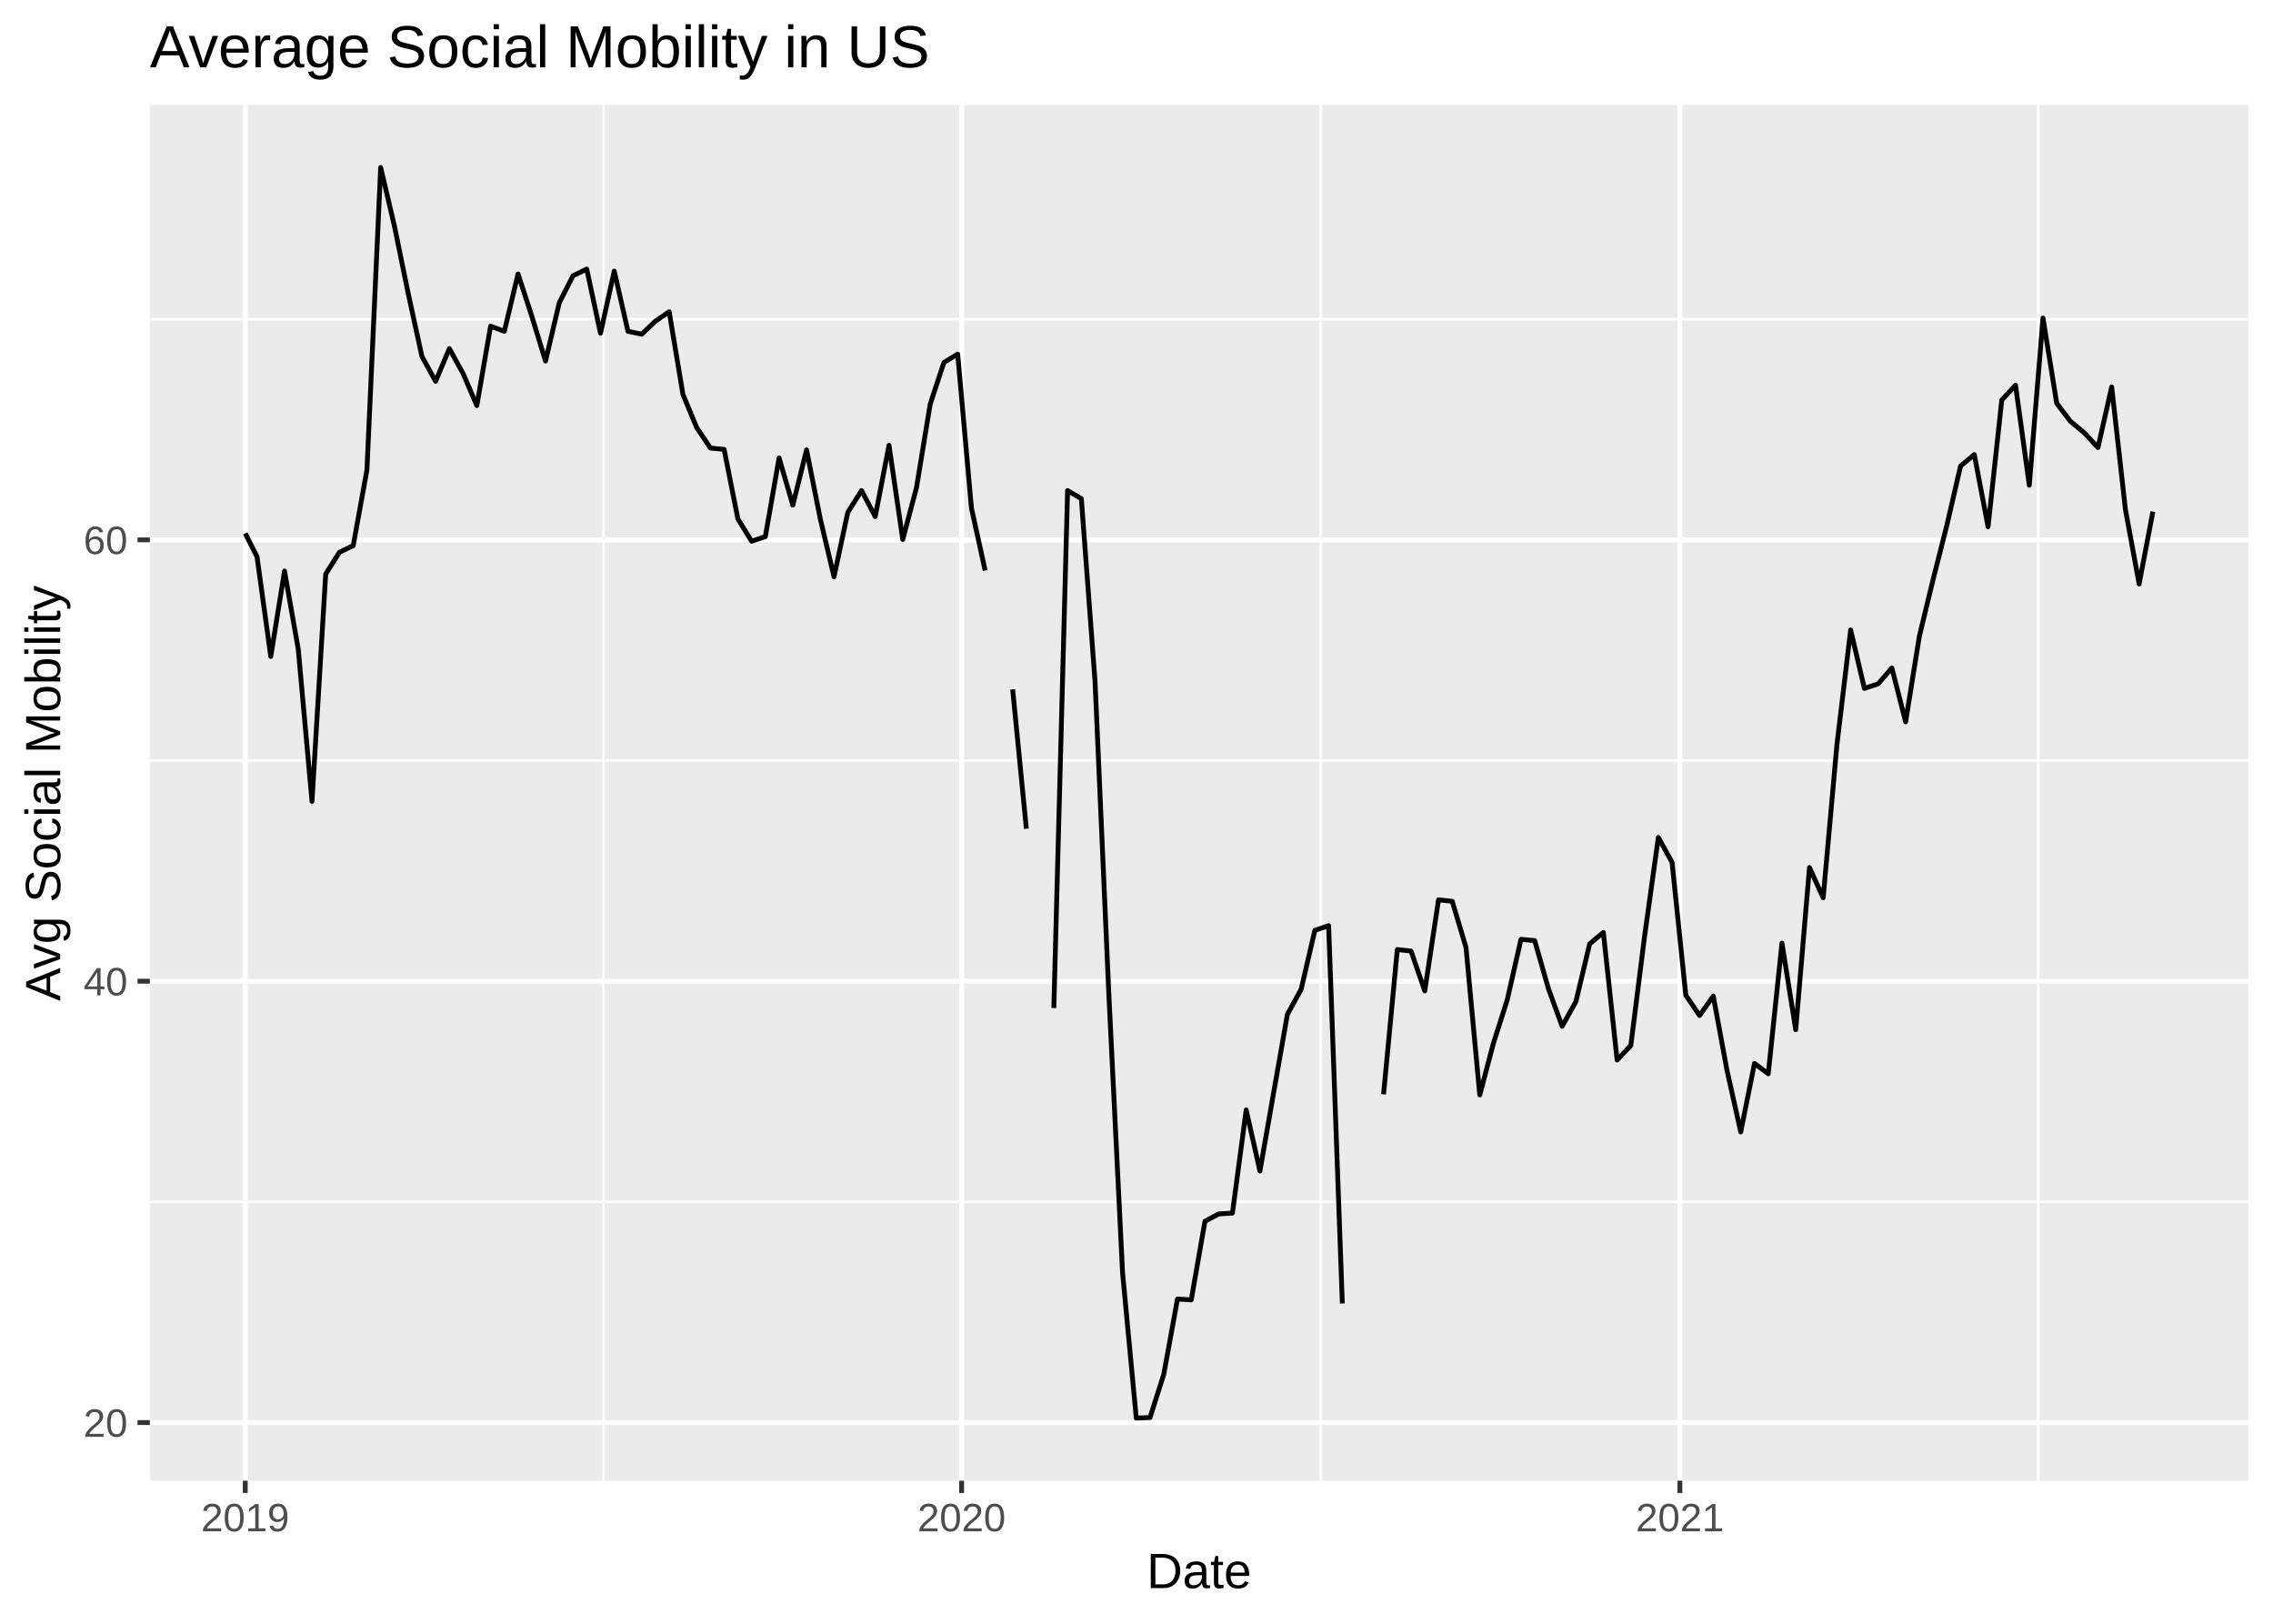
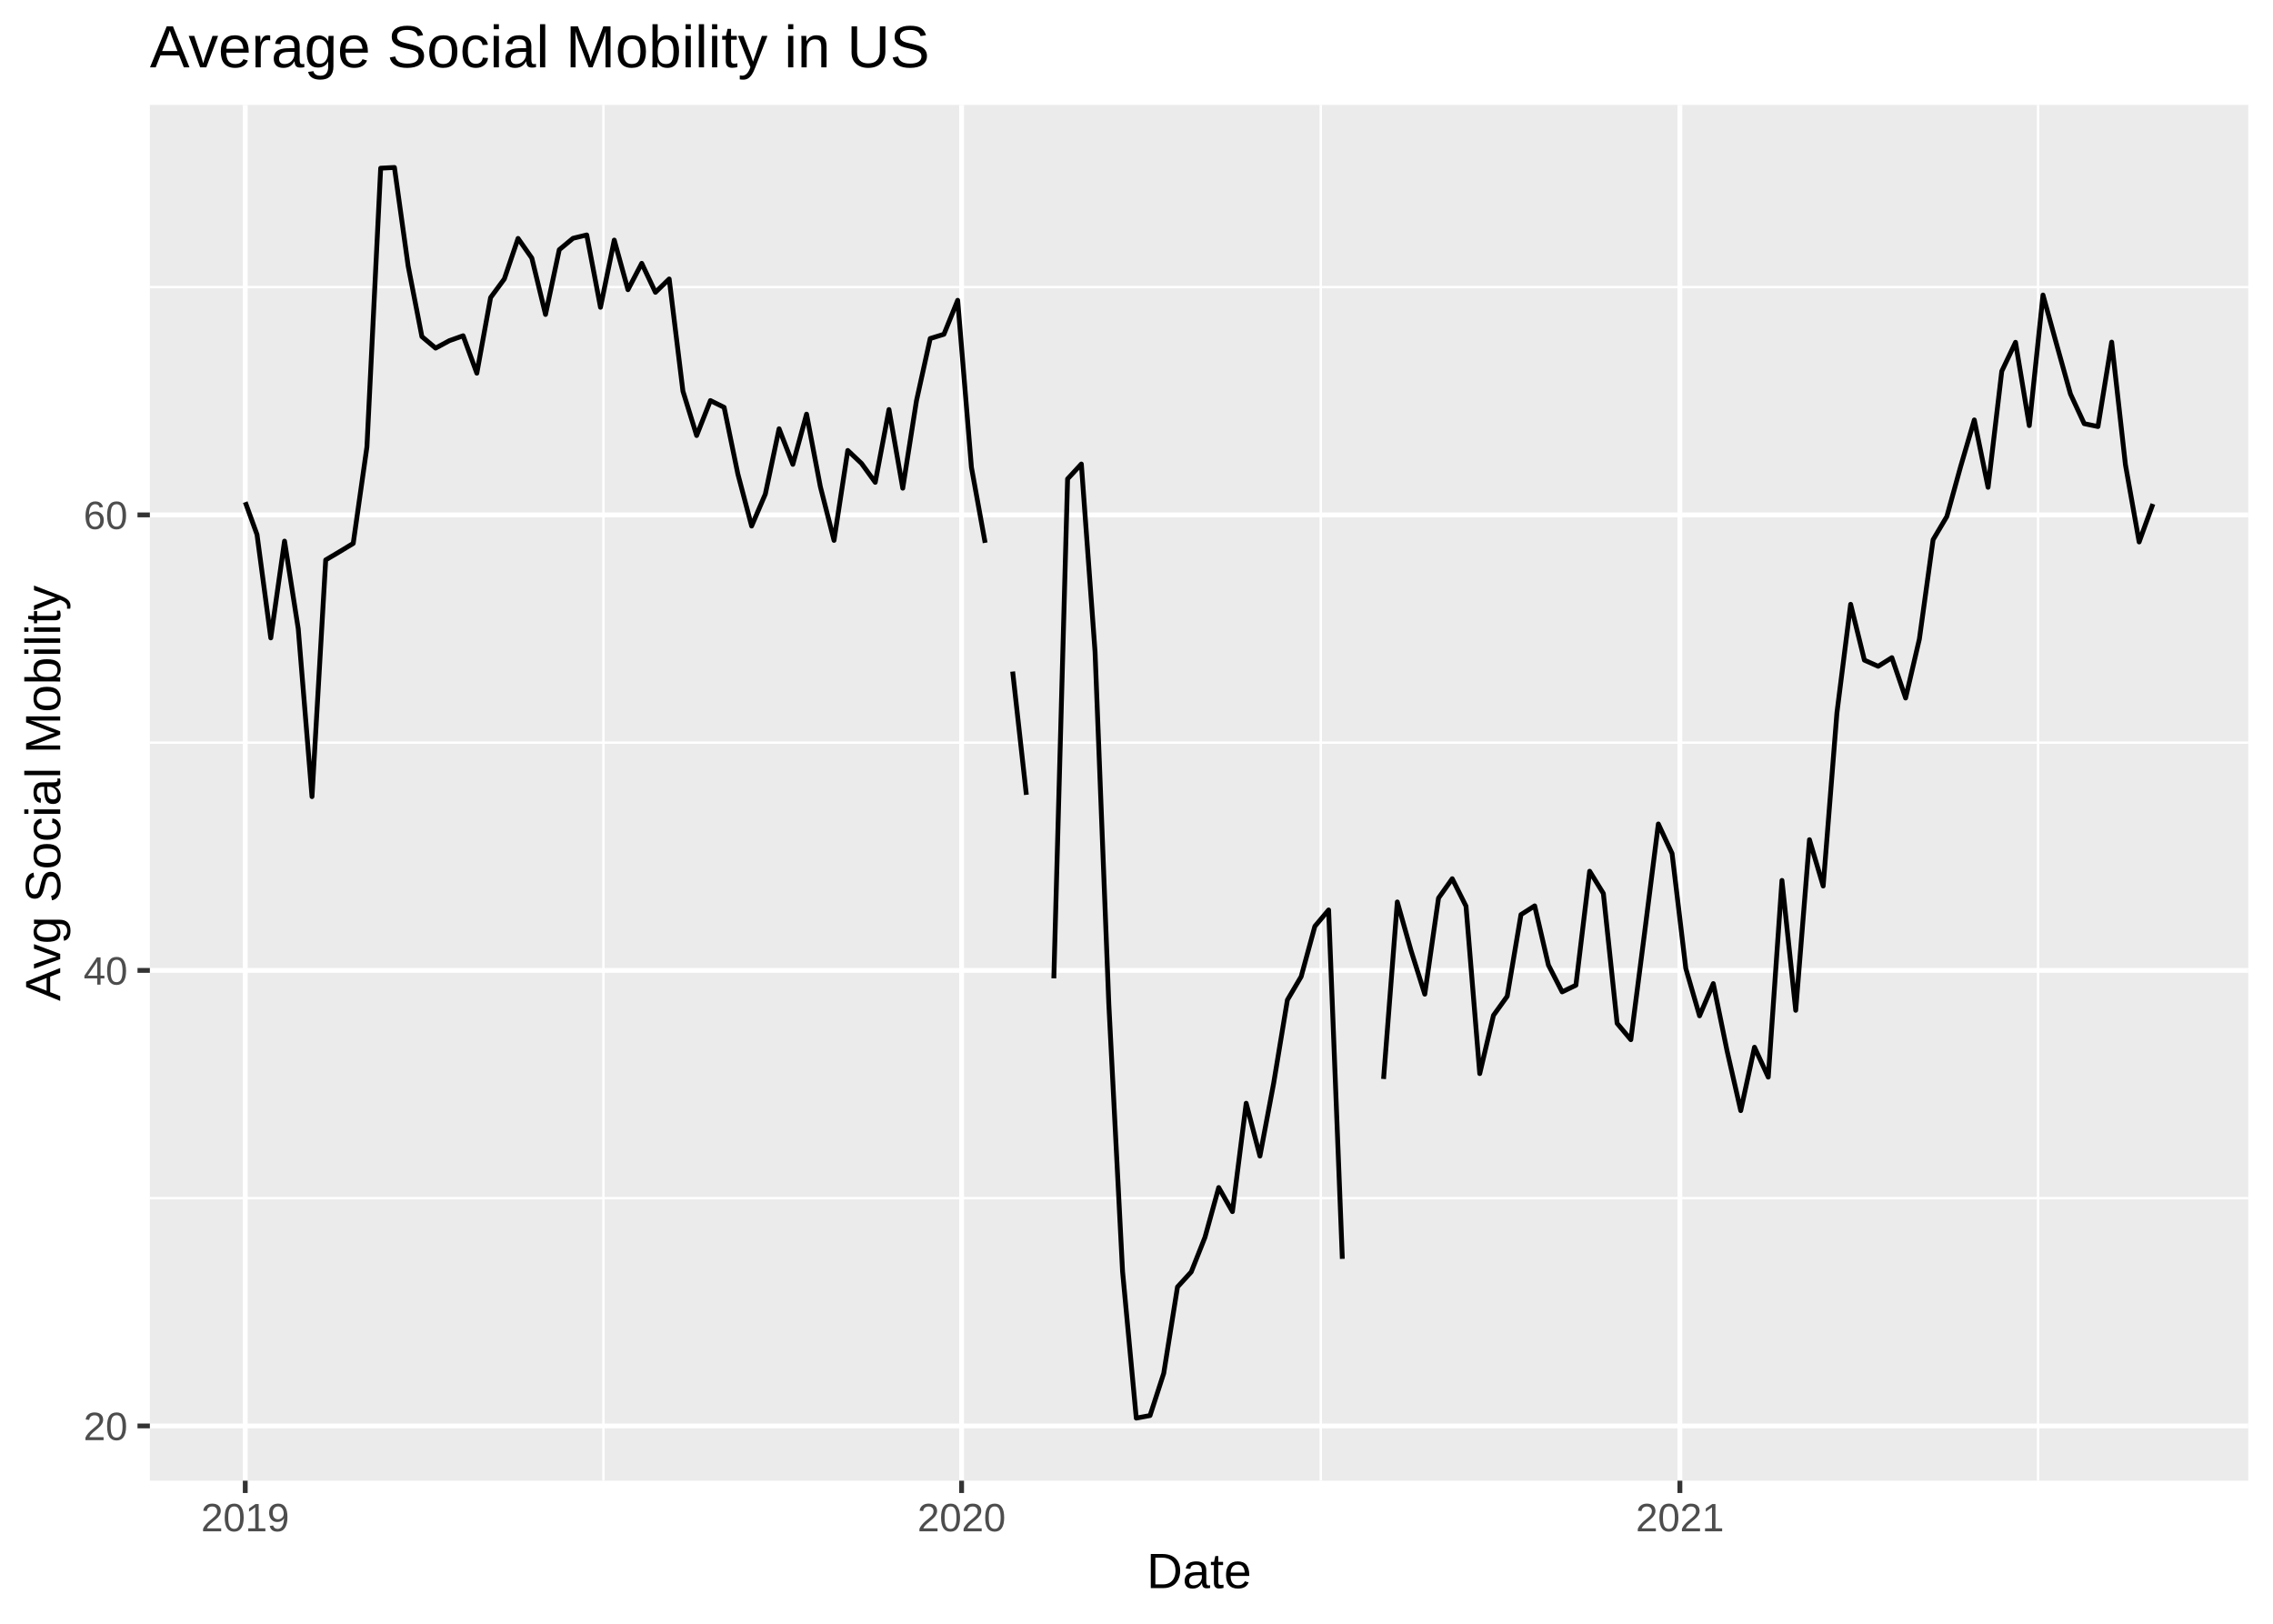
<svg xmlns="http://www.w3.org/2000/svg" viewBox="0 0 504.00 360.00">
  <defs>
    <style type="text/css">
    line, polyline, polygon, path, rect, circle {
      fill: none;
      stroke: #000000;
      stroke-linecap: round;
      stroke-linejoin: round;
      stroke-miterlimit: 10.00;
    }
  </style>
  </defs>
  <rect width="100%" height="100%" style="stroke: none; fill: #FFFFFF;" />
  <rect x="0" y="0.00" width="504.00" height="360.00" style="stroke-width: 1.07; stroke: #FFFFFF; fill: #FFFFFF;" />
  <defs>
    <clipPath id="cpMzMuMjN8NDk4LjUyfDMyOC4yOHwyMy4yNw==">
      <rect x="33.23" y="23.27" width="465.29" height="305.01" />
    </clipPath>
  </defs>
  <rect x="33.23" y="23.27" width="465.29" height="305.01" style="stroke-width: 1.07; stroke: none; fill: #EBEBEB;" clip-path="url(#cpMzMuMjN8NDk4LjUyfDMyOC4yOHwyMy4yNw==)" />
-   <polyline points="33.23,266.47 498.52,266.47 " style="stroke-width: 0.53; stroke: #FFFFFF; stroke-linecap: butt;" clip-path="url(#cpMzMuMjN8NDk4LjUyfDMyOC4yOHwyMy4yNw==)" />
-   <polyline points="33.23,168.61 498.52,168.61 " style="stroke-width: 0.53; stroke: #FFFFFF; stroke-linecap: butt;" clip-path="url(#cpMzMuMjN8NDk4LjUyfDMyOC4yOHwyMy4yNw==)" />
-   <polyline points="33.23,70.76 498.52,70.76 " style="stroke-width: 0.53; stroke: #FFFFFF; stroke-linecap: butt;" clip-path="url(#cpMzMuMjN8NDk4LjUyfDMyOC4yOHwyMy4yNw==)" />
+   <polyline points="33.23,265.64 498.52,265.64 " style="stroke-width: 0.53; stroke: #FFFFFF; stroke-linecap: butt;" clip-path="url(#cpMzMuMjN8NDk4LjUyfDMyOC4yOHwyMy4yNw==)" />
+   <polyline points="33.23,164.65 498.52,164.65 " style="stroke-width: 0.53; stroke: #FFFFFF; stroke-linecap: butt;" clip-path="url(#cpMzMuMjN8NDk4LjUyfDMyOC4yOHwyMy4yNw==)" />
+   <polyline points="33.23,63.66 498.52,63.66 " style="stroke-width: 0.53; stroke: #FFFFFF; stroke-linecap: butt;" clip-path="url(#cpMzMuMjN8NDk4LjUyfDMyOC4yOHwyMy4yNw==)" />
  <polyline points="133.80,328.28 133.80,23.27 " style="stroke-width: 0.53; stroke: #FFFFFF; stroke-linecap: butt;" clip-path="url(#cpMzMuMjN8NDk4LjUyfDMyOC4yOHwyMy4yNw==)" />
  <polyline points="292.86,328.28 292.86,23.27 " style="stroke-width: 0.53; stroke: #FFFFFF; stroke-linecap: butt;" clip-path="url(#cpMzMuMjN8NDk4LjUyfDMyOC4yOHwyMy4yNw==)" />
  <polyline points="451.91,328.28 451.91,23.27 " style="stroke-width: 0.53; stroke: #FFFFFF; stroke-linecap: butt;" clip-path="url(#cpMzMuMjN8NDk4LjUyfDMyOC4yOHwyMy4yNw==)" />
-   <polyline points="33.23,315.40 498.52,315.40 " style="stroke-width: 1.07; stroke: #FFFFFF; stroke-linecap: butt;" clip-path="url(#cpMzMuMjN8NDk4LjUyfDMyOC4yOHwyMy4yNw==)" />
-   <polyline points="33.23,217.54 498.52,217.54 " style="stroke-width: 1.07; stroke: #FFFFFF; stroke-linecap: butt;" clip-path="url(#cpMzMuMjN8NDk4LjUyfDMyOC4yOHwyMy4yNw==)" />
-   <polyline points="33.23,119.69 498.52,119.69 " style="stroke-width: 1.07; stroke: #FFFFFF; stroke-linecap: butt;" clip-path="url(#cpMzMuMjN8NDk4LjUyfDMyOC4yOHwyMy4yNw==)" />
+   <polyline points="33.23,316.14 498.52,316.14 " style="stroke-width: 1.07; stroke: #FFFFFF; stroke-linecap: butt;" clip-path="url(#cpMzMuMjN8NDk4LjUyfDMyOC4yOHwyMy4yNw==)" />
+   <polyline points="33.23,215.15 498.52,215.15 " style="stroke-width: 1.07; stroke: #FFFFFF; stroke-linecap: butt;" clip-path="url(#cpMzMuMjN8NDk4LjUyfDMyOC4yOHwyMy4yNw==)" />
+   <polyline points="33.23,114.16 498.52,114.16 " style="stroke-width: 1.07; stroke: #FFFFFF; stroke-linecap: butt;" clip-path="url(#cpMzMuMjN8NDk4LjUyfDMyOC4yOHwyMy4yNw==)" />
  <polyline points="54.38,328.28 54.38,23.27 " style="stroke-width: 1.07; stroke: #FFFFFF; stroke-linecap: butt;" clip-path="url(#cpMzMuMjN8NDk4LjUyfDMyOC4yOHwyMy4yNw==)" />
  <polyline points="213.22,328.28 213.22,23.27 " style="stroke-width: 1.07; stroke: #FFFFFF; stroke-linecap: butt;" clip-path="url(#cpMzMuMjN8NDk4LjUyfDMyOC4yOHwyMy4yNw==)" />
  <polyline points="372.49,328.28 372.49,23.27 " style="stroke-width: 1.07; stroke: #FFFFFF; stroke-linecap: butt;" clip-path="url(#cpMzMuMjN8NDk4LjUyfDMyOC4yOHwyMy4yNw==)" />
-   <polyline points="54.38,118.25 56.99,123.43 60.04,145.54 63.09,126.61 66.13,143.90 69.18,177.66 72.22,127.27 75.27,122.44 78.32,120.97 81.36,104.21 84.41,37.13 87.46,50.13 90.50,64.99 93.55,79.02 96.59,84.54 99.64,77.29 102.69,82.84 105.73,89.92 108.78,72.32 111.83,73.45 114.87,60.74 117.92,70.12 120.96,80.05 124.01,67.12 127.06,61.14 130.10,59.66 133.15,73.89 136.20,60.11 139.24,73.45 142.29,74.09 145.33,71.20 148.38,69.12 151.43,87.44 154.47,94.77 157.52,99.34 160.56,99.63 163.61,115.03 166.66,120.00 169.70,118.97 172.75,101.53 175.80,111.99 178.84,99.75 181.89,115.06 184.93,127.88 187.98,113.60 191.03,108.76 194.07,114.53 197.12,98.73 200.17,119.60 203.21,108.15 206.26,89.58 209.30,80.36 212.35,78.51 215.40,112.64 218.44,126.48 " style="stroke-width: 1.07; stroke-linecap: butt;" clip-path="url(#cpMzMuMjN8NDk4LjUyfDMyOC4yOHwyMy4yNw==)" />
-   <polyline points="224.54,152.83 227.58,183.73 " style="stroke-width: 1.07; stroke-linecap: butt;" clip-path="url(#cpMzMuMjN8NDk4LjUyfDMyOC4yOHwyMy4yNw==)" />
-   <polyline points="233.67,223.49 236.72,108.76 239.77,110.56 242.81,151.13 245.86,220.29 248.91,282.17 251.95,314.41 255.00,314.28 258.04,304.73 261.09,288.01 264.14,288.19 267.18,270.77 270.23,269.14 273.27,268.96 276.32,246.08 279.37,259.63 282.41,242.24 285.46,224.90 288.51,219.33 291.55,206.26 294.60,205.23 297.64,288.99 " style="stroke-width: 1.07; stroke-linecap: butt;" clip-path="url(#cpMzMuMjN8NDk4LjUyfDMyOC4yOHwyMy4yNw==)" />
-   <polyline points="306.78,242.62 309.83,210.52 312.88,210.86 315.92,219.70 318.97,199.50 322.01,199.83 325.06,210.06 328.11,242.76 331.15,231.28 334.20,221.71 337.25,208.25 340.29,208.55 343.34,219.20 346.38,227.54 349.43,222.07 352.48,209.27 355.52,206.73 358.57,235.02 361.61,231.79 364.66,207.55 367.71,185.67 370.75,191.20 373.80,220.64 376.85,225.15 379.89,220.84 382.94,237.33 385.98,250.97 389.03,235.77 392.08,238.07 395.12,209.10 398.17,228.29 401.22,192.35 404.26,199.04 407.31,165.10 410.35,139.67 413.40,152.63 416.45,151.61 419.49,148.10 422.54,160.04 425.59,141.05 428.63,128.48 431.68,116.49 434.72,103.33 437.77,100.79 440.82,116.79 443.86,88.69 446.91,85.41 449.96,107.56 453.00,70.53 456.05,89.44 459.09,93.42 462.14,95.95 465.19,99.22 468.23,85.78 471.28,112.98 474.32,129.47 477.37,113.43 " style="stroke-width: 1.07; stroke-linecap: butt;" clip-path="url(#cpMzMuMjN8NDk4LjUyfDMyOC4yOHwyMy4yNw==)" />
+   <polyline points="54.38,111.33 56.99,118.52 60.04,141.43 63.09,119.97 66.13,139.40 69.18,176.62 72.22,124.14 75.27,122.33 78.32,120.48 81.36,99.08 84.41,37.29 87.46,37.13 90.50,58.97 93.55,74.63 96.59,77.18 99.64,75.53 102.69,74.44 105.73,82.74 108.78,65.98 111.83,61.84 114.87,52.86 117.92,57.21 120.96,69.72 124.01,55.36 127.06,52.83 130.10,52.09 133.15,68.13 136.20,53.23 139.24,64.23 142.29,58.38 145.33,64.81 148.38,61.85 151.43,86.73 154.47,96.56 157.52,88.81 160.56,90.31 163.61,105.10 166.66,116.63 169.70,109.54 172.75,95.06 175.80,102.95 178.84,91.82 181.89,107.86 184.93,119.81 187.98,99.87 191.03,102.75 194.07,106.94 197.12,90.80 200.17,108.24 203.21,88.87 206.26,75.05 209.30,74.11 212.35,66.58 215.40,103.62 218.44,120.35 " style="stroke-width: 1.07; stroke-linecap: butt;" clip-path="url(#cpMzMuMjN8NDk4LjUyfDMyOC4yOHwyMy4yNw==)" />
+   <polyline points="224.54,148.89 227.58,176.22 " style="stroke-width: 1.07; stroke-linecap: butt;" clip-path="url(#cpMzMuMjN8NDk4LjUyfDMyOC4yOHwyMy4yNw==)" />
+   <polyline points="233.67,216.91 236.72,106.18 239.77,102.88 242.81,144.52 245.86,222.55 248.91,281.90 251.95,314.41 255.00,313.84 258.04,304.47 261.09,285.33 264.14,281.99 267.18,274.33 270.23,263.29 273.27,268.63 276.32,244.60 279.37,256.31 282.41,240.18 285.46,221.70 288.51,216.52 291.55,205.37 294.60,201.75 297.64,279.10 " style="stroke-width: 1.07; stroke-linecap: butt;" clip-path="url(#cpMzMuMjN8NDk4LjUyfDMyOC4yOHwyMy4yNw==)" />
+   <polyline points="306.78,239.22 309.83,199.97 312.88,210.78 315.92,220.42 318.97,199.11 322.01,194.82 325.06,200.90 328.11,238.03 331.15,225.12 334.20,220.88 337.25,202.78 340.29,200.84 343.34,213.97 346.38,219.91 349.43,218.43 352.48,193.16 355.52,198.09 358.57,226.89 361.61,230.51 364.66,206.81 367.71,182.68 370.75,189.22 373.80,214.72 376.85,225.22 379.89,218.07 382.94,232.95 385.98,246.24 389.03,232.18 392.08,238.81 395.12,195.20 398.17,224.00 401.22,186.17 404.26,196.44 407.31,158.03 410.35,133.98 413.40,146.36 416.45,147.72 419.49,145.81 422.54,154.76 425.59,141.69 428.63,119.66 431.68,114.51 434.72,103.50 437.77,93.10 440.82,108.04 443.86,82.30 446.91,75.89 449.96,94.36 453.00,65.41 456.05,76.46 459.09,87.35 462.14,93.93 465.19,94.57 468.23,75.85 471.28,103.03 474.32,120.16 477.37,111.74 " style="stroke-width: 1.07; stroke-linecap: butt;" clip-path="url(#cpMzMuMjN8NDk4LjUyfDMyOC4yOHwyMy4yNw==)" />
  <defs>
    <clipPath id="cpMC4wMHw1MDQuMDB8MzYwLjAwfDAuMDA=">
      <rect x="0.00" y="0.00" width="504.00" height="360.00" />
    </clipPath>
  </defs>
  <g clip-path="url(#cpMC4wMHw1MDQuMDB8MzYwLjAwfDAuMDA=)">
-     <text x="18.51" y="318.55" style="font-size: 8.80px; fill: #4D4D4D; font-family: Arial;" textLength="9.79px" lengthAdjust="spacingAndGlyphs">20</text>
+     <text x="18.51" y="319.29" style="font-size: 8.80px; fill: #4D4D4D; font-family: Arial;" textLength="9.79px" lengthAdjust="spacingAndGlyphs">20</text>
  </g>
  <g clip-path="url(#cpMC4wMHw1MDQuMDB8MzYwLjAwfDAuMDA=)">
-     <text x="18.51" y="220.69" style="font-size: 8.80px; fill: #4D4D4D; font-family: Arial;" textLength="9.79px" lengthAdjust="spacingAndGlyphs">40</text>
+     <text x="18.51" y="218.30" style="font-size: 8.80px; fill: #4D4D4D; font-family: Arial;" textLength="9.79px" lengthAdjust="spacingAndGlyphs">40</text>
  </g>
  <g clip-path="url(#cpMC4wMHw1MDQuMDB8MzYwLjAwfDAuMDA=)">
-     <text x="18.51" y="122.84" style="font-size: 8.80px; fill: #4D4D4D; font-family: Arial;" textLength="9.79px" lengthAdjust="spacingAndGlyphs">60</text>
+     <text x="18.51" y="117.31" style="font-size: 8.80px; fill: #4D4D4D; font-family: Arial;" textLength="9.79px" lengthAdjust="spacingAndGlyphs">60</text>
  </g>
-   <polyline points="30.49,315.40 33.23,315.40 " style="stroke-width: 1.07; stroke: #333333; stroke-linecap: butt;" clip-path="url(#cpMC4wMHw1MDQuMDB8MzYwLjAwfDAuMDA=)" />
-   <polyline points="30.49,217.54 33.23,217.54 " style="stroke-width: 1.07; stroke: #333333; stroke-linecap: butt;" clip-path="url(#cpMC4wMHw1MDQuMDB8MzYwLjAwfDAuMDA=)" />
-   <polyline points="30.49,119.69 33.23,119.69 " style="stroke-width: 1.07; stroke: #333333; stroke-linecap: butt;" clip-path="url(#cpMC4wMHw1MDQuMDB8MzYwLjAwfDAuMDA=)" />
+   <polyline points="30.49,316.14 33.23,316.14 " style="stroke-width: 1.07; stroke: #333333; stroke-linecap: butt;" clip-path="url(#cpMC4wMHw1MDQuMDB8MzYwLjAwfDAuMDA=)" />
+   <polyline points="30.49,215.15 33.23,215.15 " style="stroke-width: 1.07; stroke: #333333; stroke-linecap: butt;" clip-path="url(#cpMC4wMHw1MDQuMDB8MzYwLjAwfDAuMDA=)" />
+   <polyline points="30.49,114.16 33.23,114.16 " style="stroke-width: 1.07; stroke: #333333; stroke-linecap: butt;" clip-path="url(#cpMC4wMHw1MDQuMDB8MzYwLjAwfDAuMDA=)" />
  <polyline points="54.38,331.02 54.38,328.28 " style="stroke-width: 1.07; stroke: #333333; stroke-linecap: butt;" clip-path="url(#cpMC4wMHw1MDQuMDB8MzYwLjAwfDAuMDA=)" />
  <polyline points="213.22,331.02 213.22,328.28 " style="stroke-width: 1.07; stroke: #333333; stroke-linecap: butt;" clip-path="url(#cpMC4wMHw1MDQuMDB8MzYwLjAwfDAuMDA=)" />
  <polyline points="372.49,331.02 372.49,328.28 " style="stroke-width: 1.07; stroke: #333333; stroke-linecap: butt;" clip-path="url(#cpMC4wMHw1MDQuMDB8MzYwLjAwfDAuMDA=)" />
  <g clip-path="url(#cpMC4wMHw1MDQuMDB8MzYwLjAwfDAuMDA=)">
    <text x="44.59" y="339.51" style="font-size: 8.80px; fill: #4D4D4D; font-family: Arial;" textLength="19.58px" lengthAdjust="spacingAndGlyphs">2019</text>
  </g>
  <g clip-path="url(#cpMC4wMHw1MDQuMDB8MzYwLjAwfDAuMDA=)">
    <text x="203.43" y="339.51" style="font-size: 8.80px; fill: #4D4D4D; font-family: Arial;" textLength="19.58px" lengthAdjust="spacingAndGlyphs">2020</text>
  </g>
  <g clip-path="url(#cpMC4wMHw1MDQuMDB8MzYwLjAwfDAuMDA=)">
    <text x="362.71" y="339.51" style="font-size: 8.80px; fill: #4D4D4D; font-family: Arial;" textLength="19.58px" lengthAdjust="spacingAndGlyphs">2021</text>
  </g>
  <g clip-path="url(#cpMC4wMHw1MDQuMDB8MzYwLjAwfDAuMDA=)">
    <text x="254.26" y="352.10" style="font-size: 11.00px; font-family: Arial;" textLength="23.24px" lengthAdjust="spacingAndGlyphs">Date</text>
  </g>
  <g clip-path="url(#cpMC4wMHw1MDQuMDB8MzYwLjAwfDAuMDA=)">
    <text transform="translate(13.35,221.93) rotate(-90)" style="font-size: 11.00px; font-family: Arial;" textLength="92.31px" lengthAdjust="spacingAndGlyphs">Avg Social Mobility</text>
  </g>
  <g clip-path="url(#cpMC4wMHw1MDQuMDB8MzYwLjAwfDAuMDA=)">
    <text x="33.23" y="14.93" style="font-size: 13.20px; font-family: Arial;" textLength="173.14px" lengthAdjust="spacingAndGlyphs">Average Social Mobility in US</text>
  </g>
</svg>
